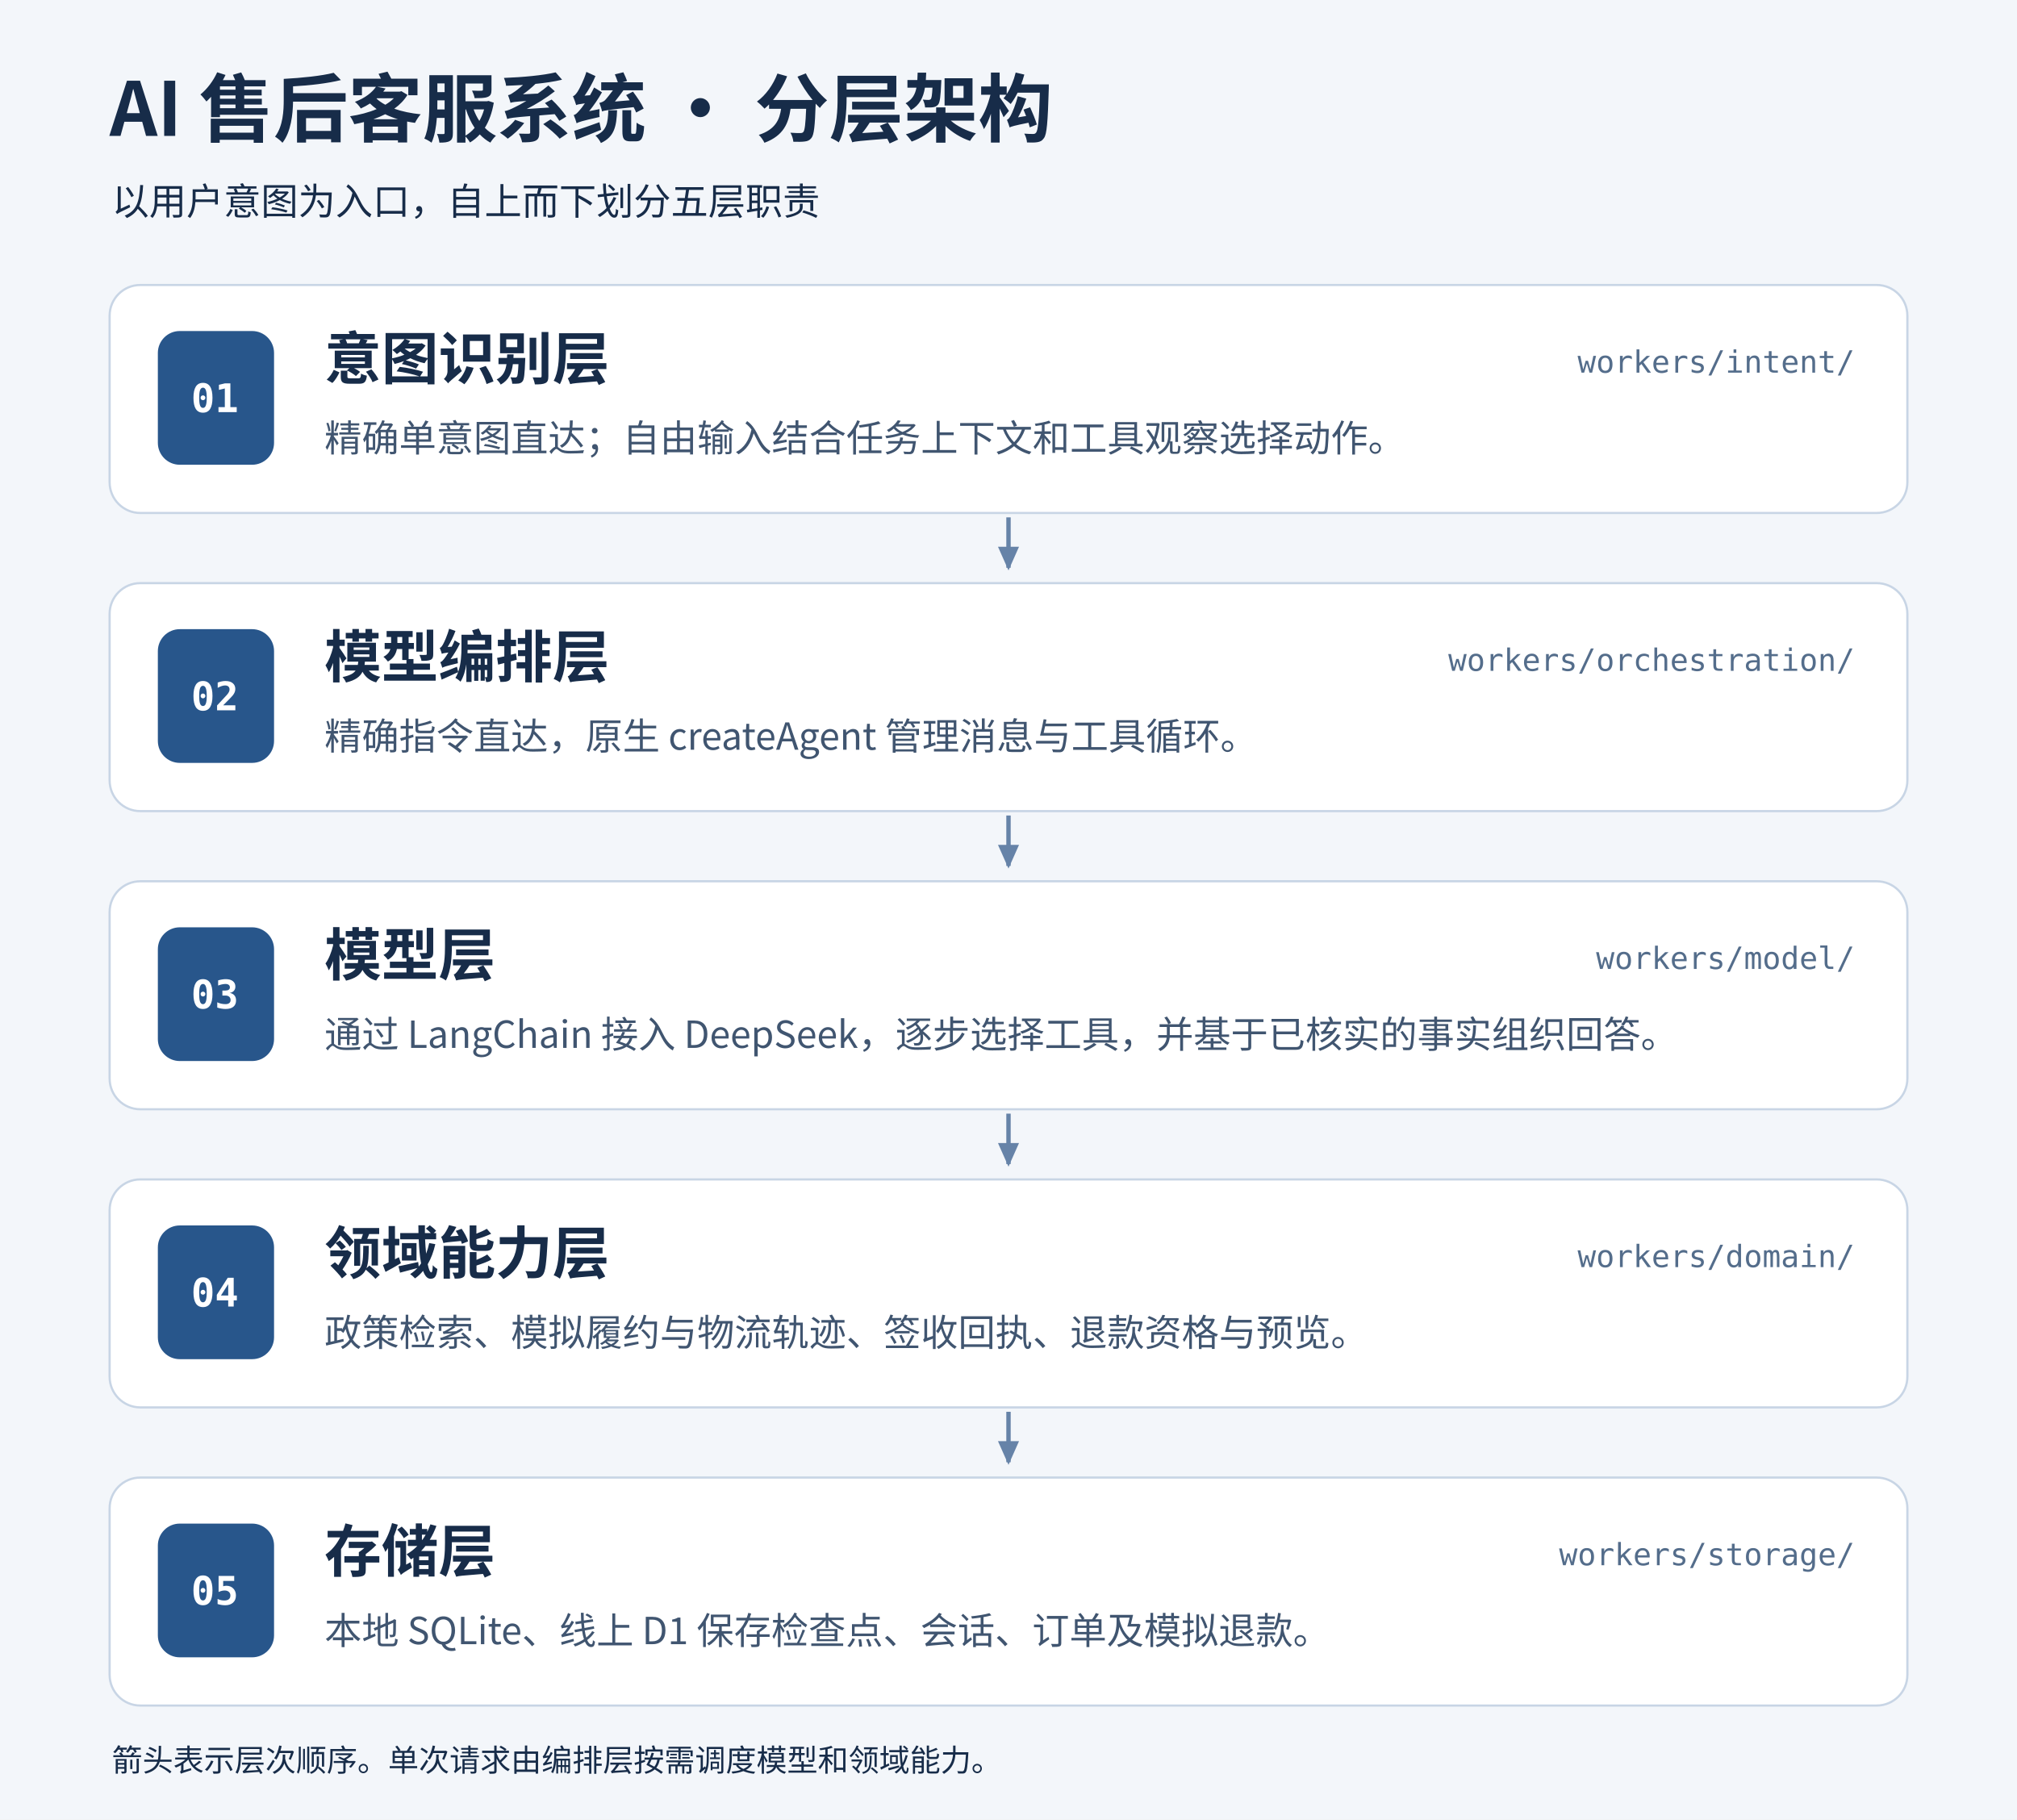
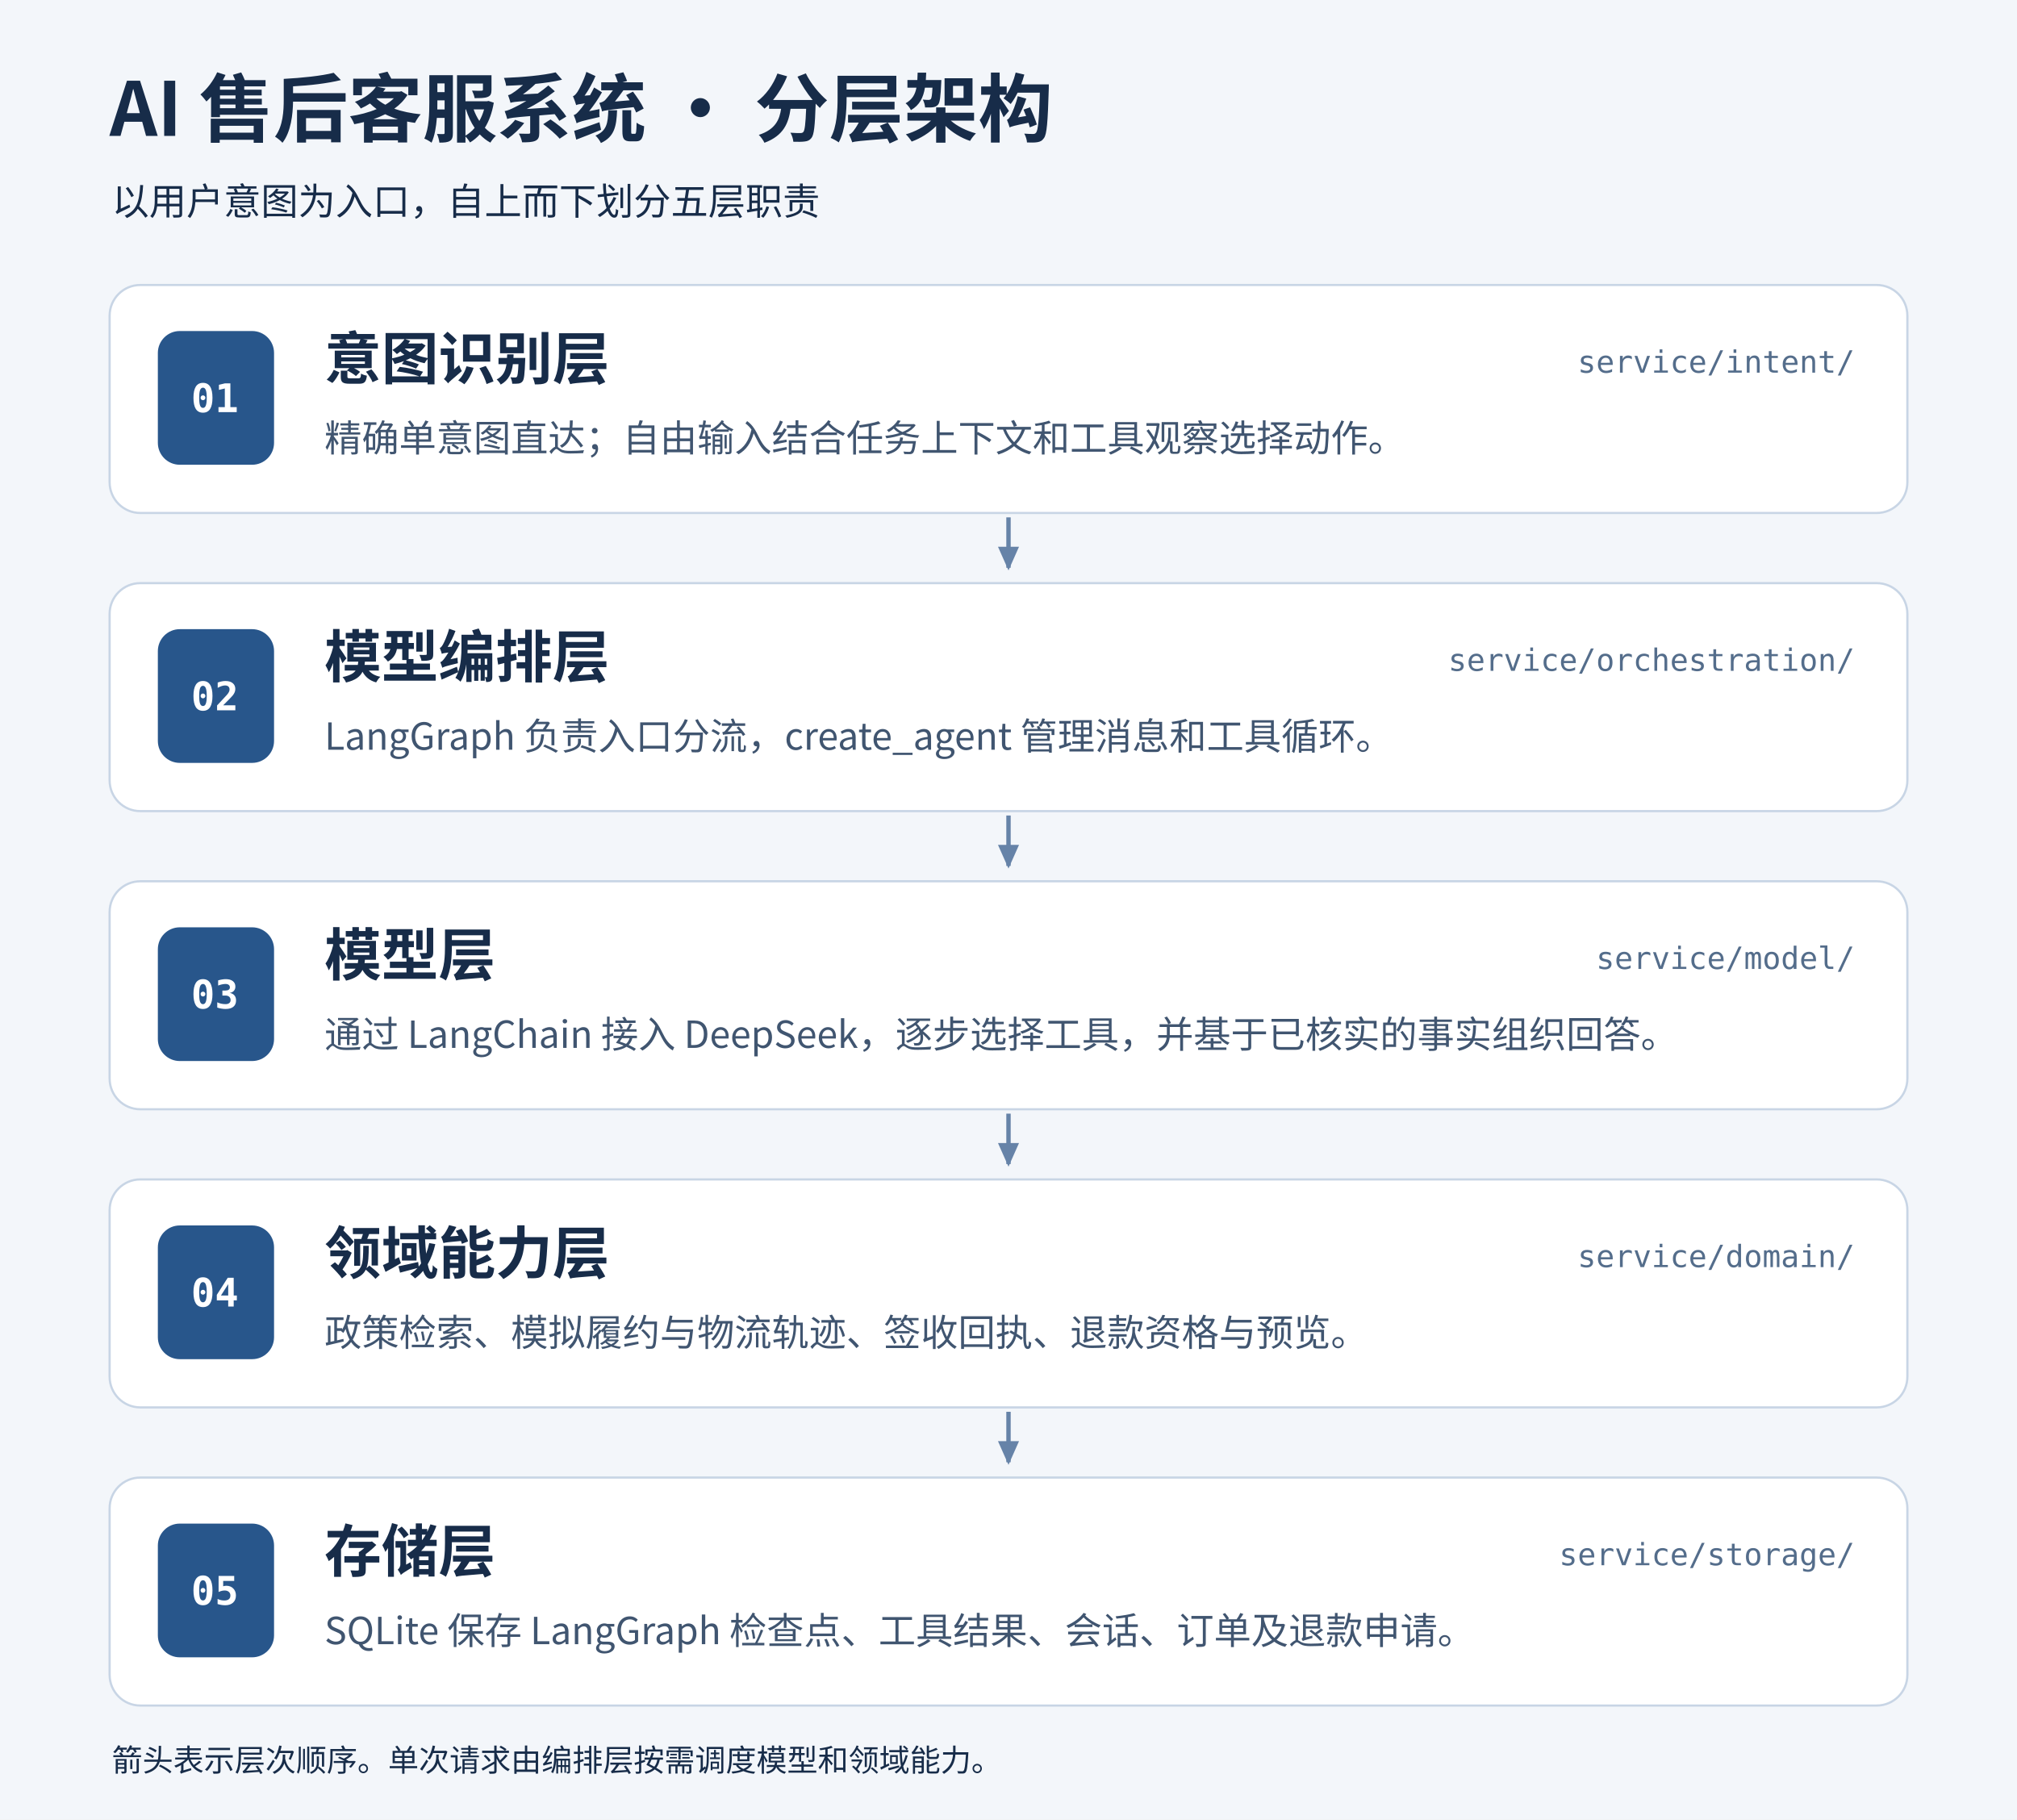
<svg xmlns="http://www.w3.org/2000/svg" width="920" height="830" viewBox="0 0 920 830" role="img" aria-labelledby="title desc">
  <style>
text{font-family:"PingFang SC","Microsoft YaHei","Noto Sans CJK SC",sans-serif;fill:#172c49}
.heading{font-size:26px;font-weight:650}.detail{font-size:17px;fill:#405570}
.path{font:14px Menlo,Consolas,monospace;fill:#546d8b}.num{font:600 18px Menlo,monospace;fill:#fff}
</style>
  <defs>
    <marker id="down" viewBox="0 0 10 10" refX="8" refY="5" markerWidth="6" markerHeight="6" orient="auto">
      <path d="M0 1 9 5 0 9Z" fill="#6683a8" />
    </marker>
  </defs>
  <rect width="920" height="830" fill="#f3f6fa" />
  <text x="50" y="62" font-size="34" font-weight="700">AI 售后客服系统 · 分层架构</text>
  <text x="51" y="98" font-size="17" fill="#546d8b">以用户意图为入口，自上而下划分五层职责</text>
  <g transform="translate(50 130)">
    <rect width="820" height="104" rx="14" fill="#fff" stroke="#c8d5e5" />
    <rect x="22" y="21" width="53" height="61" rx="10" fill="#28568b" />
    <text class="num" x="48" y="58" text-anchor="middle">01</text>
    <text class="heading" x="98" y="43">意图识别层</text>
-     <text class="path" x="796" y="40" text-anchor="end">workers/intent/</text>
+     <text class="path" x="796" y="40" text-anchor="end">service/intent/</text>
    <text class="detail" x="98" y="76">精确单意图直达；自由输入结合任务上下文和工具观察选择动作。</text>
  </g>
  <path d="M460 236v23" stroke="#6683a8" stroke-width="2" marker-end="url(#down)" />
  <g transform="translate(50 266)">
    <rect width="820" height="104" rx="14" fill="#fff" stroke="#c8d5e5" />
    <rect x="22" y="21" width="53" height="61" rx="10" fill="#28568b" />
    <text class="num" x="48" y="58" text-anchor="middle">02</text>
    <text class="heading" x="98" y="43">模型编排层</text>
-     <text class="path" x="796" y="40" text-anchor="end">workers/orchestration/</text>
-     <text class="detail" x="98" y="76">精确指令直达，原生 createAgent 管理消息与工具循环。</text>
+     <text class="path" x="796" y="40" text-anchor="end">service/orchestration/</text>
+     <text class="detail" x="98" y="76">LangGraph 负责入口分流，create_agent 管理消息和工具循环。</text>
  </g>
  <path d="M460 372v23" stroke="#6683a8" stroke-width="2" marker-end="url(#down)" />
  <g transform="translate(50 402)">
    <rect width="820" height="104" rx="14" fill="#fff" stroke="#c8d5e5" />
    <rect x="22" y="21" width="53" height="61" rx="10" fill="#28568b" />
    <text class="num" x="48" y="58" text-anchor="middle">03</text>
    <text class="heading" x="98" y="43">模型层</text>
-     <text class="path" x="796" y="40" text-anchor="end">workers/model/</text>
+     <text class="path" x="796" y="40" text-anchor="end">service/model/</text>
    <text class="detail" x="98" y="76">通过 LangChain 接入 DeepSeek，逐步选择工具，并基于已核实的事实组织回答。</text>
  </g>
  <path d="M460 508v23" stroke="#6683a8" stroke-width="2" marker-end="url(#down)" />
  <g transform="translate(50 538)">
    <rect width="820" height="104" rx="14" fill="#fff" stroke="#c8d5e5" />
    <rect x="22" y="21" width="53" height="61" rx="10" fill="#28568b" />
    <text class="num" x="48" y="58" text-anchor="middle">04</text>
    <text class="heading" x="98" y="43">领域能力层</text>
-     <text class="path" x="796" y="40" text-anchor="end">workers/domain/</text>
+     <text class="path" x="796" y="40" text-anchor="end">service/domain/</text>
    <text class="detail" x="98" y="76">政策检索、模拟履约与物流轨迹、签收回执、退款资格与预览。</text>
  </g>
  <path d="M460 644v23" stroke="#6683a8" stroke-width="2" marker-end="url(#down)" />
  <g transform="translate(50 674)">
    <rect width="820" height="104" rx="14" fill="#fff" stroke="#c8d5e5" />
    <rect x="22" y="21" width="53" height="61" rx="10" fill="#28568b" />
    <text class="num" x="48" y="58" text-anchor="middle">05</text>
    <text class="heading" x="98" y="43">存储层</text>
-     <text class="path" x="796" y="40" text-anchor="end">workers/storage/</text>
-     <text class="detail" x="98" y="76">本地 SQLite、线上 D1 保存检查点、会话、订单及模拟退款。</text>
+     <text class="path" x="796" y="40" text-anchor="end">service/storage/</text>
+     <text class="detail" x="98" y="76">SQLite 保存 LangGraph 检查点、工具结果、会话、订单及退款申请。</text>
  </g>
  <text x="51" y="808" font-size="14" fill="#546d8b">箭头表示层次顺序。单次请求由编排层按需调度模型和领域能力。</text>
</svg>
